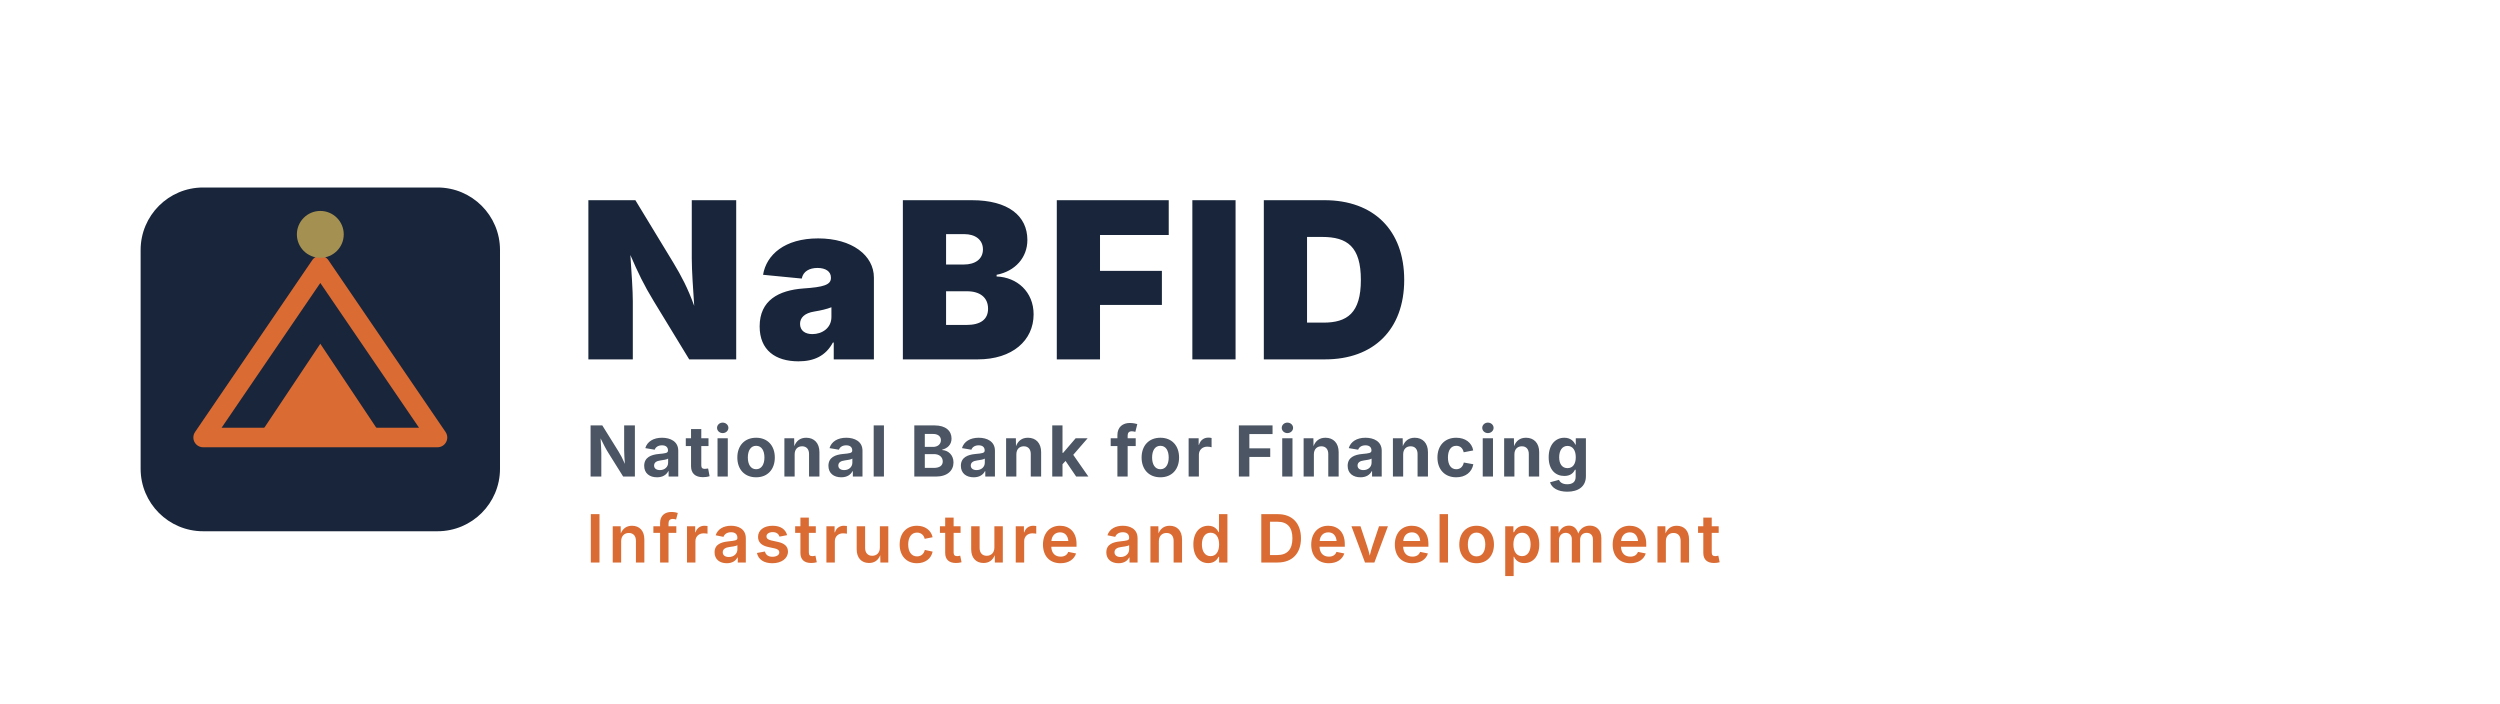
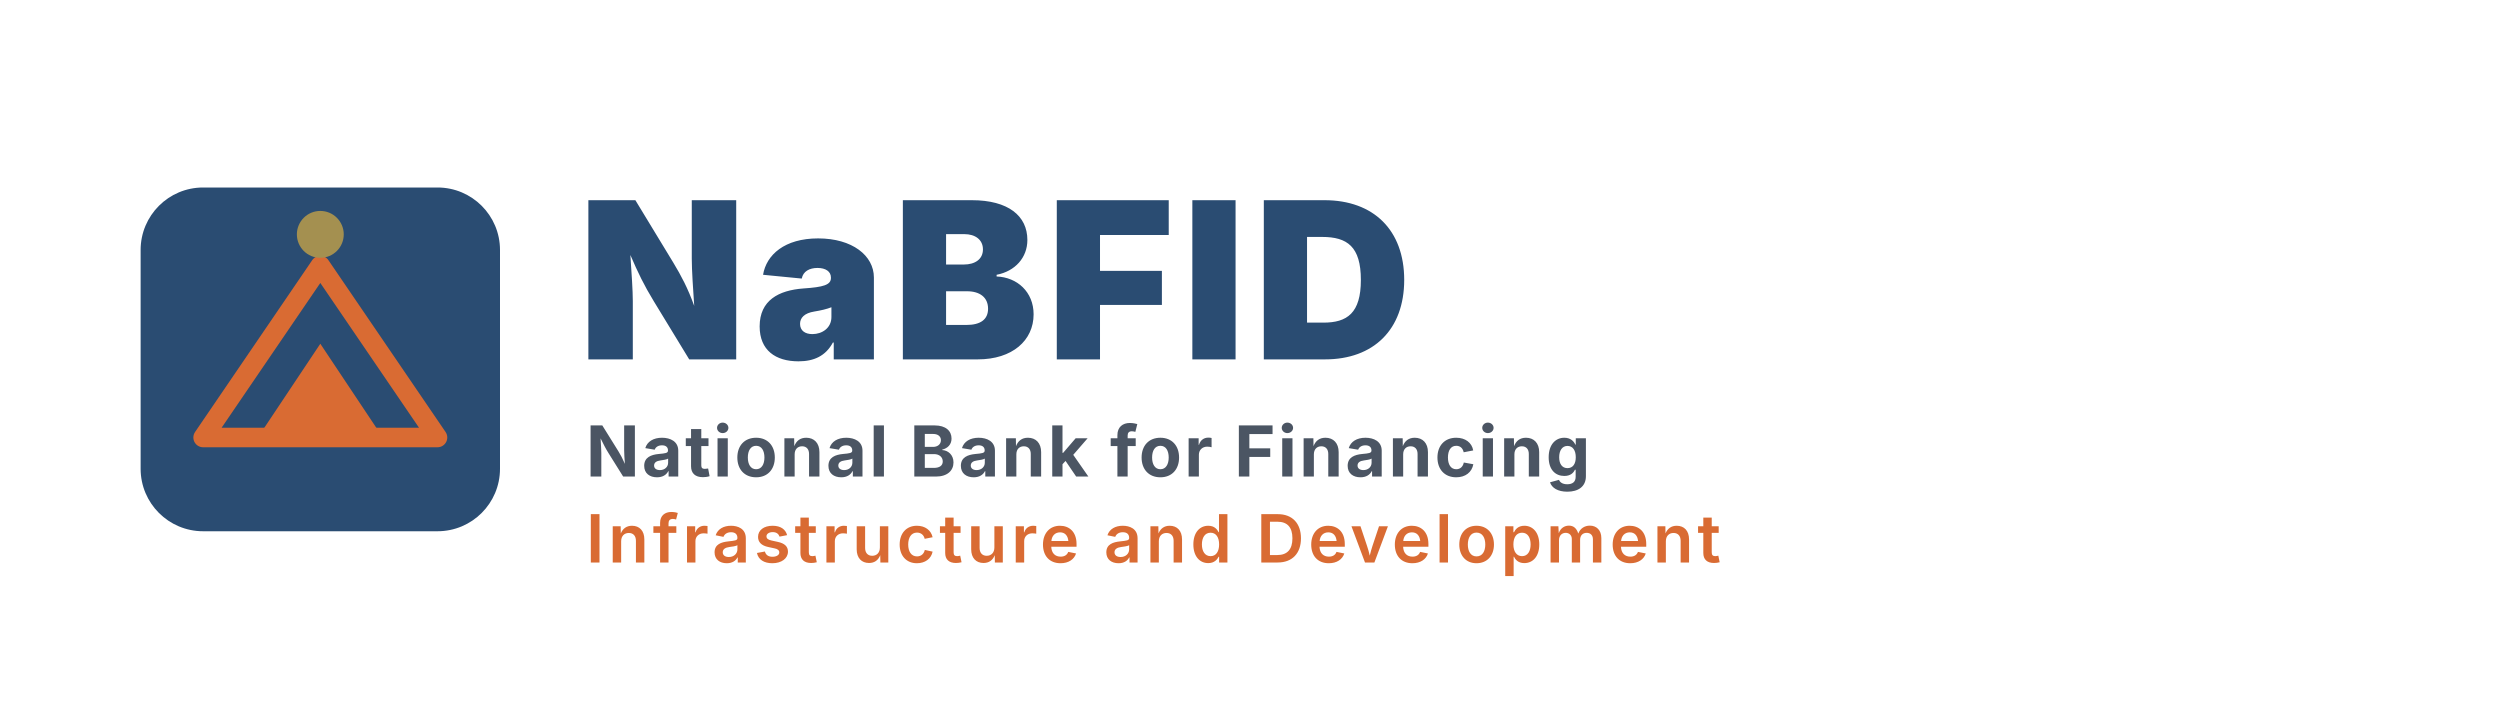
<svg xmlns="http://www.w3.org/2000/svg" viewBox="0 0 320 90" width="100%" height="100%">
  <g fill="none">
-     <rect x="18" y="24" width="46" height="44" rx="8" fill="#18253A" />
+     <rect x="18" y="24" width="46" height="44" rx="8" fill="#2A4C72" />
    <path d="M26 56 L41 34 L56 56 Z" stroke="#D96B33" stroke-width="2.5" fill="none" stroke-linejoin="round" />
    <path d="M33 56 L41 44 L49 56 Z" fill="#D96B33" />
    <circle cx="41" cy="30" r="3" fill="#A49050" />
-     <text x="74" y="46" font-family="'Inter', 'Segoe UI', system-ui, sans-serif" font-weight="900" font-size="28" fill="#18253A" letter-spacing="1">NaBFID</text>
+     <text x="74" y="46" font-family="'Inter', 'Segoe UI', system-ui, sans-serif" font-weight="900" font-size="28" fill="#2A4C72" letter-spacing="1">NaBFID</text>
    <text x="75" y="61" font-family="'Inter', 'Segoe UI', system-ui, sans-serif" font-weight="700" font-size="9" fill="#4B5563" letter-spacing="0.3">National Bank for Financing</text>
    <text x="75" y="72" font-family="'Inter', 'Segoe UI', system-ui, sans-serif" font-weight="600" font-size="8.5" fill="#D96B33" letter-spacing="0.5">Infrastructure and Development</text>
  </g>
</svg>
